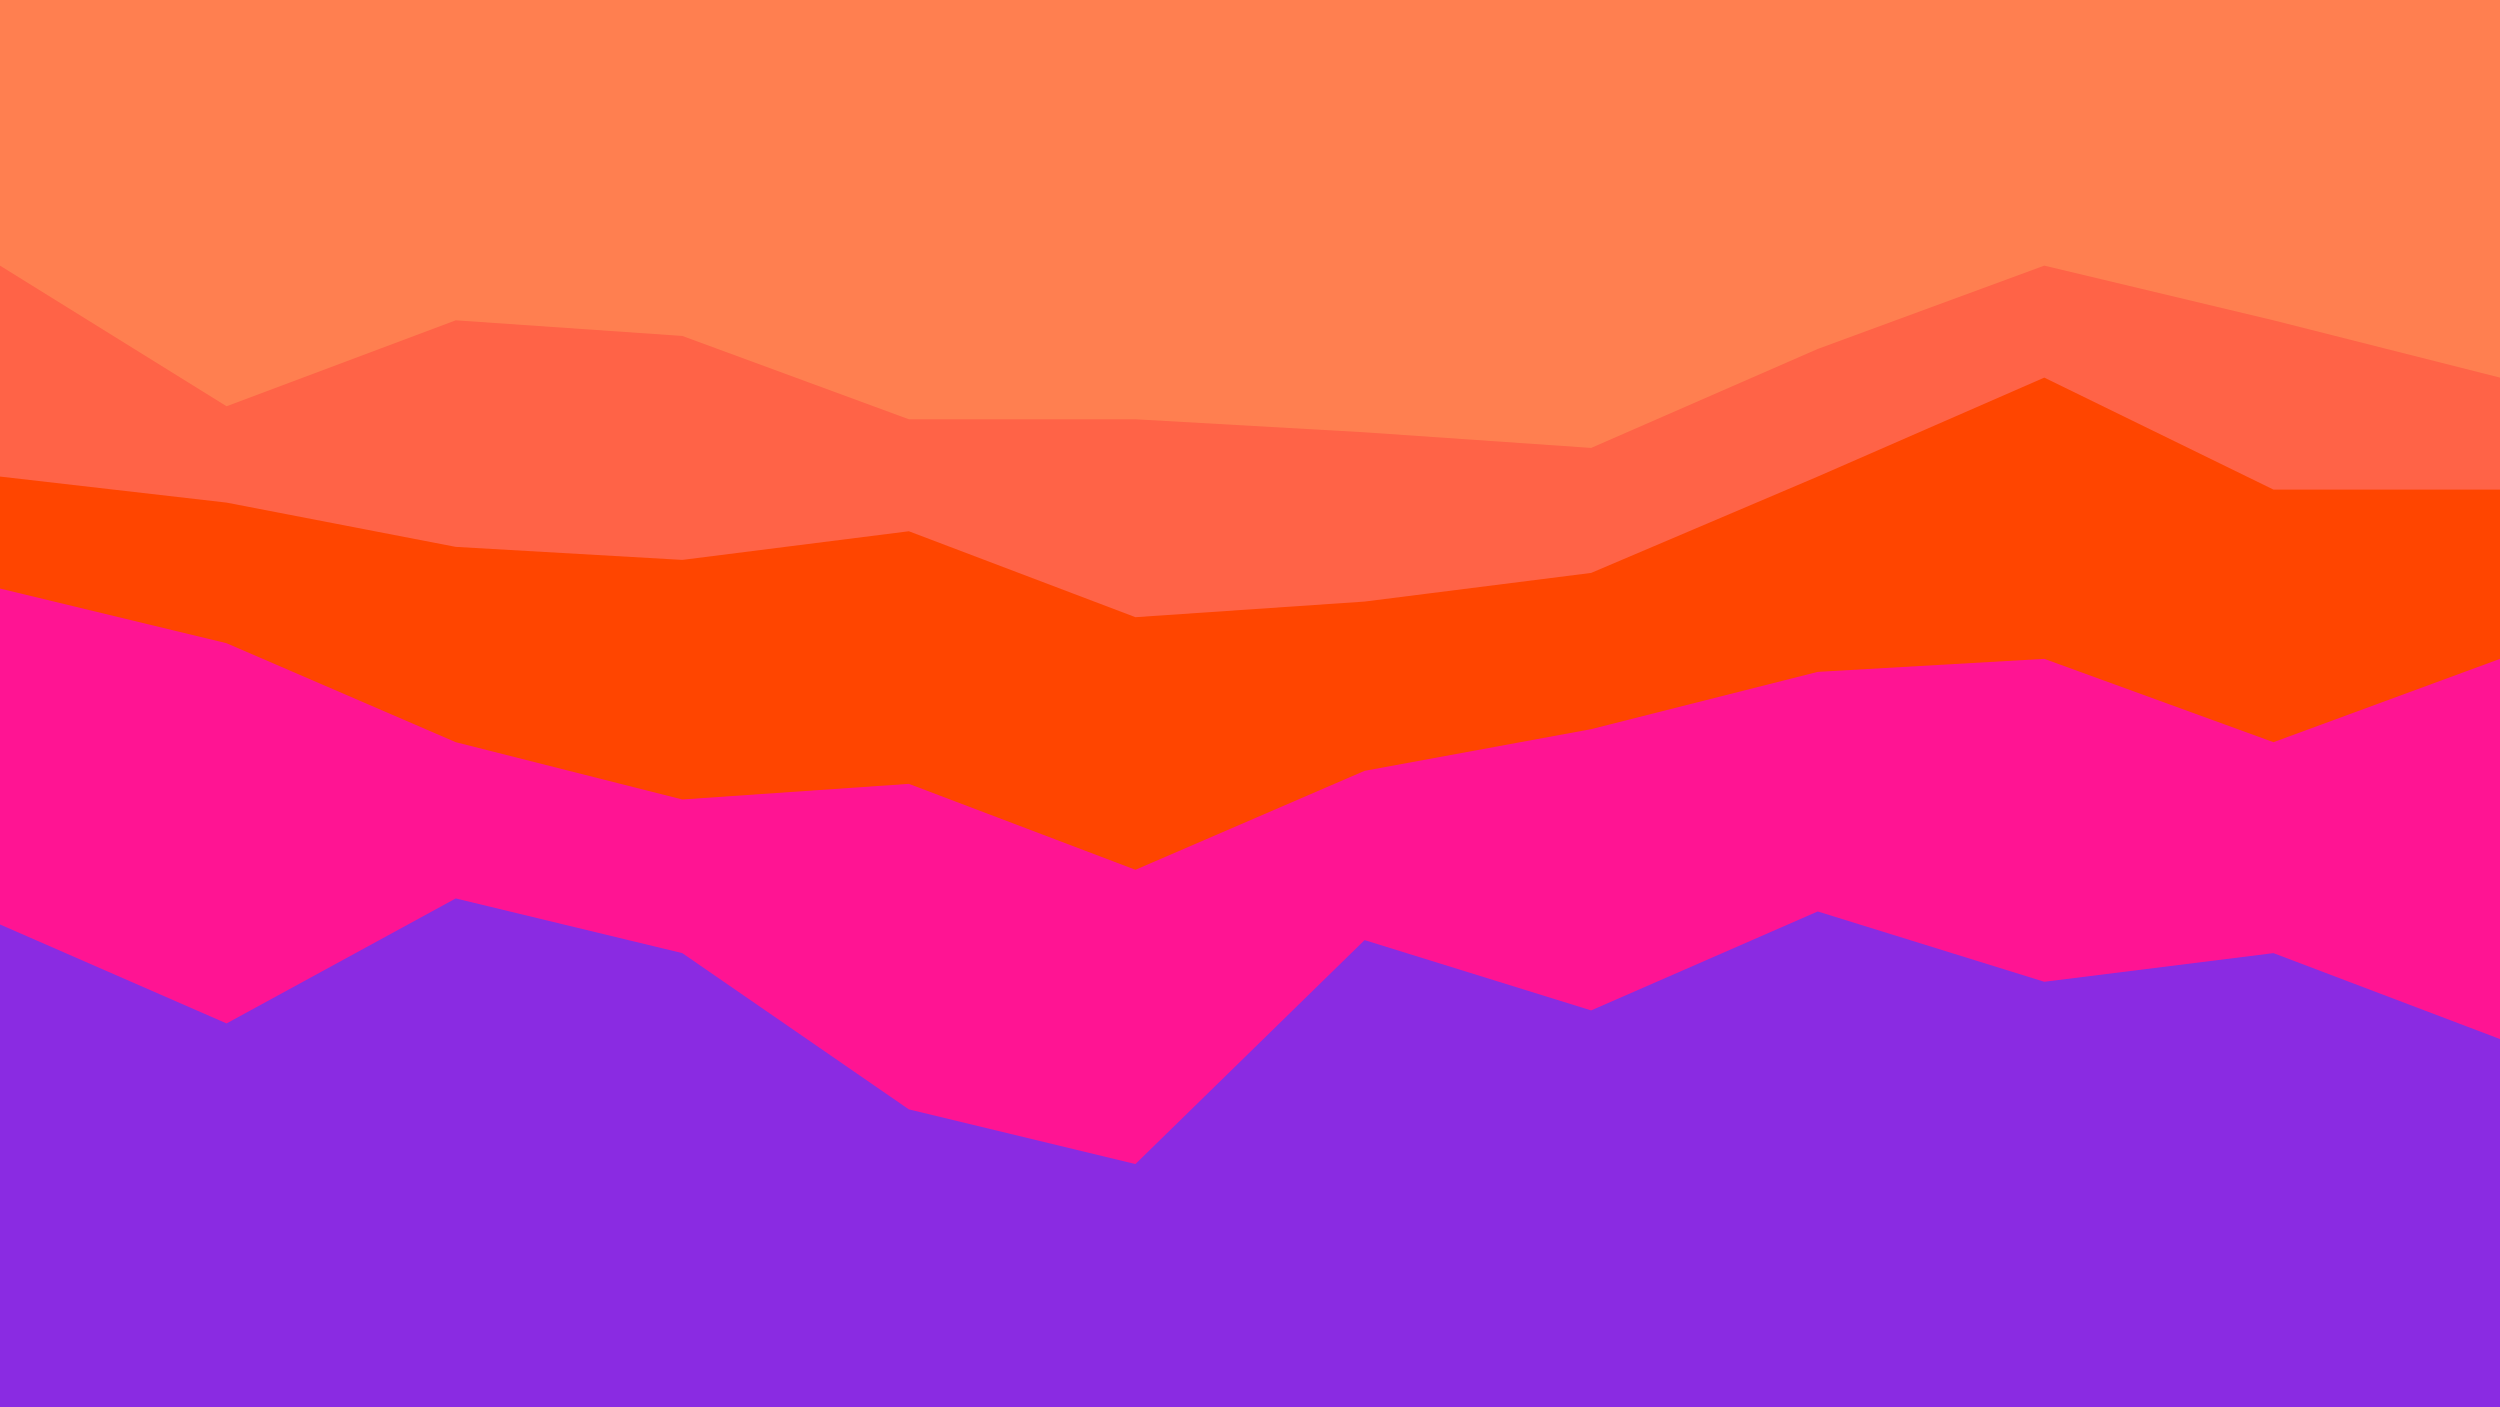
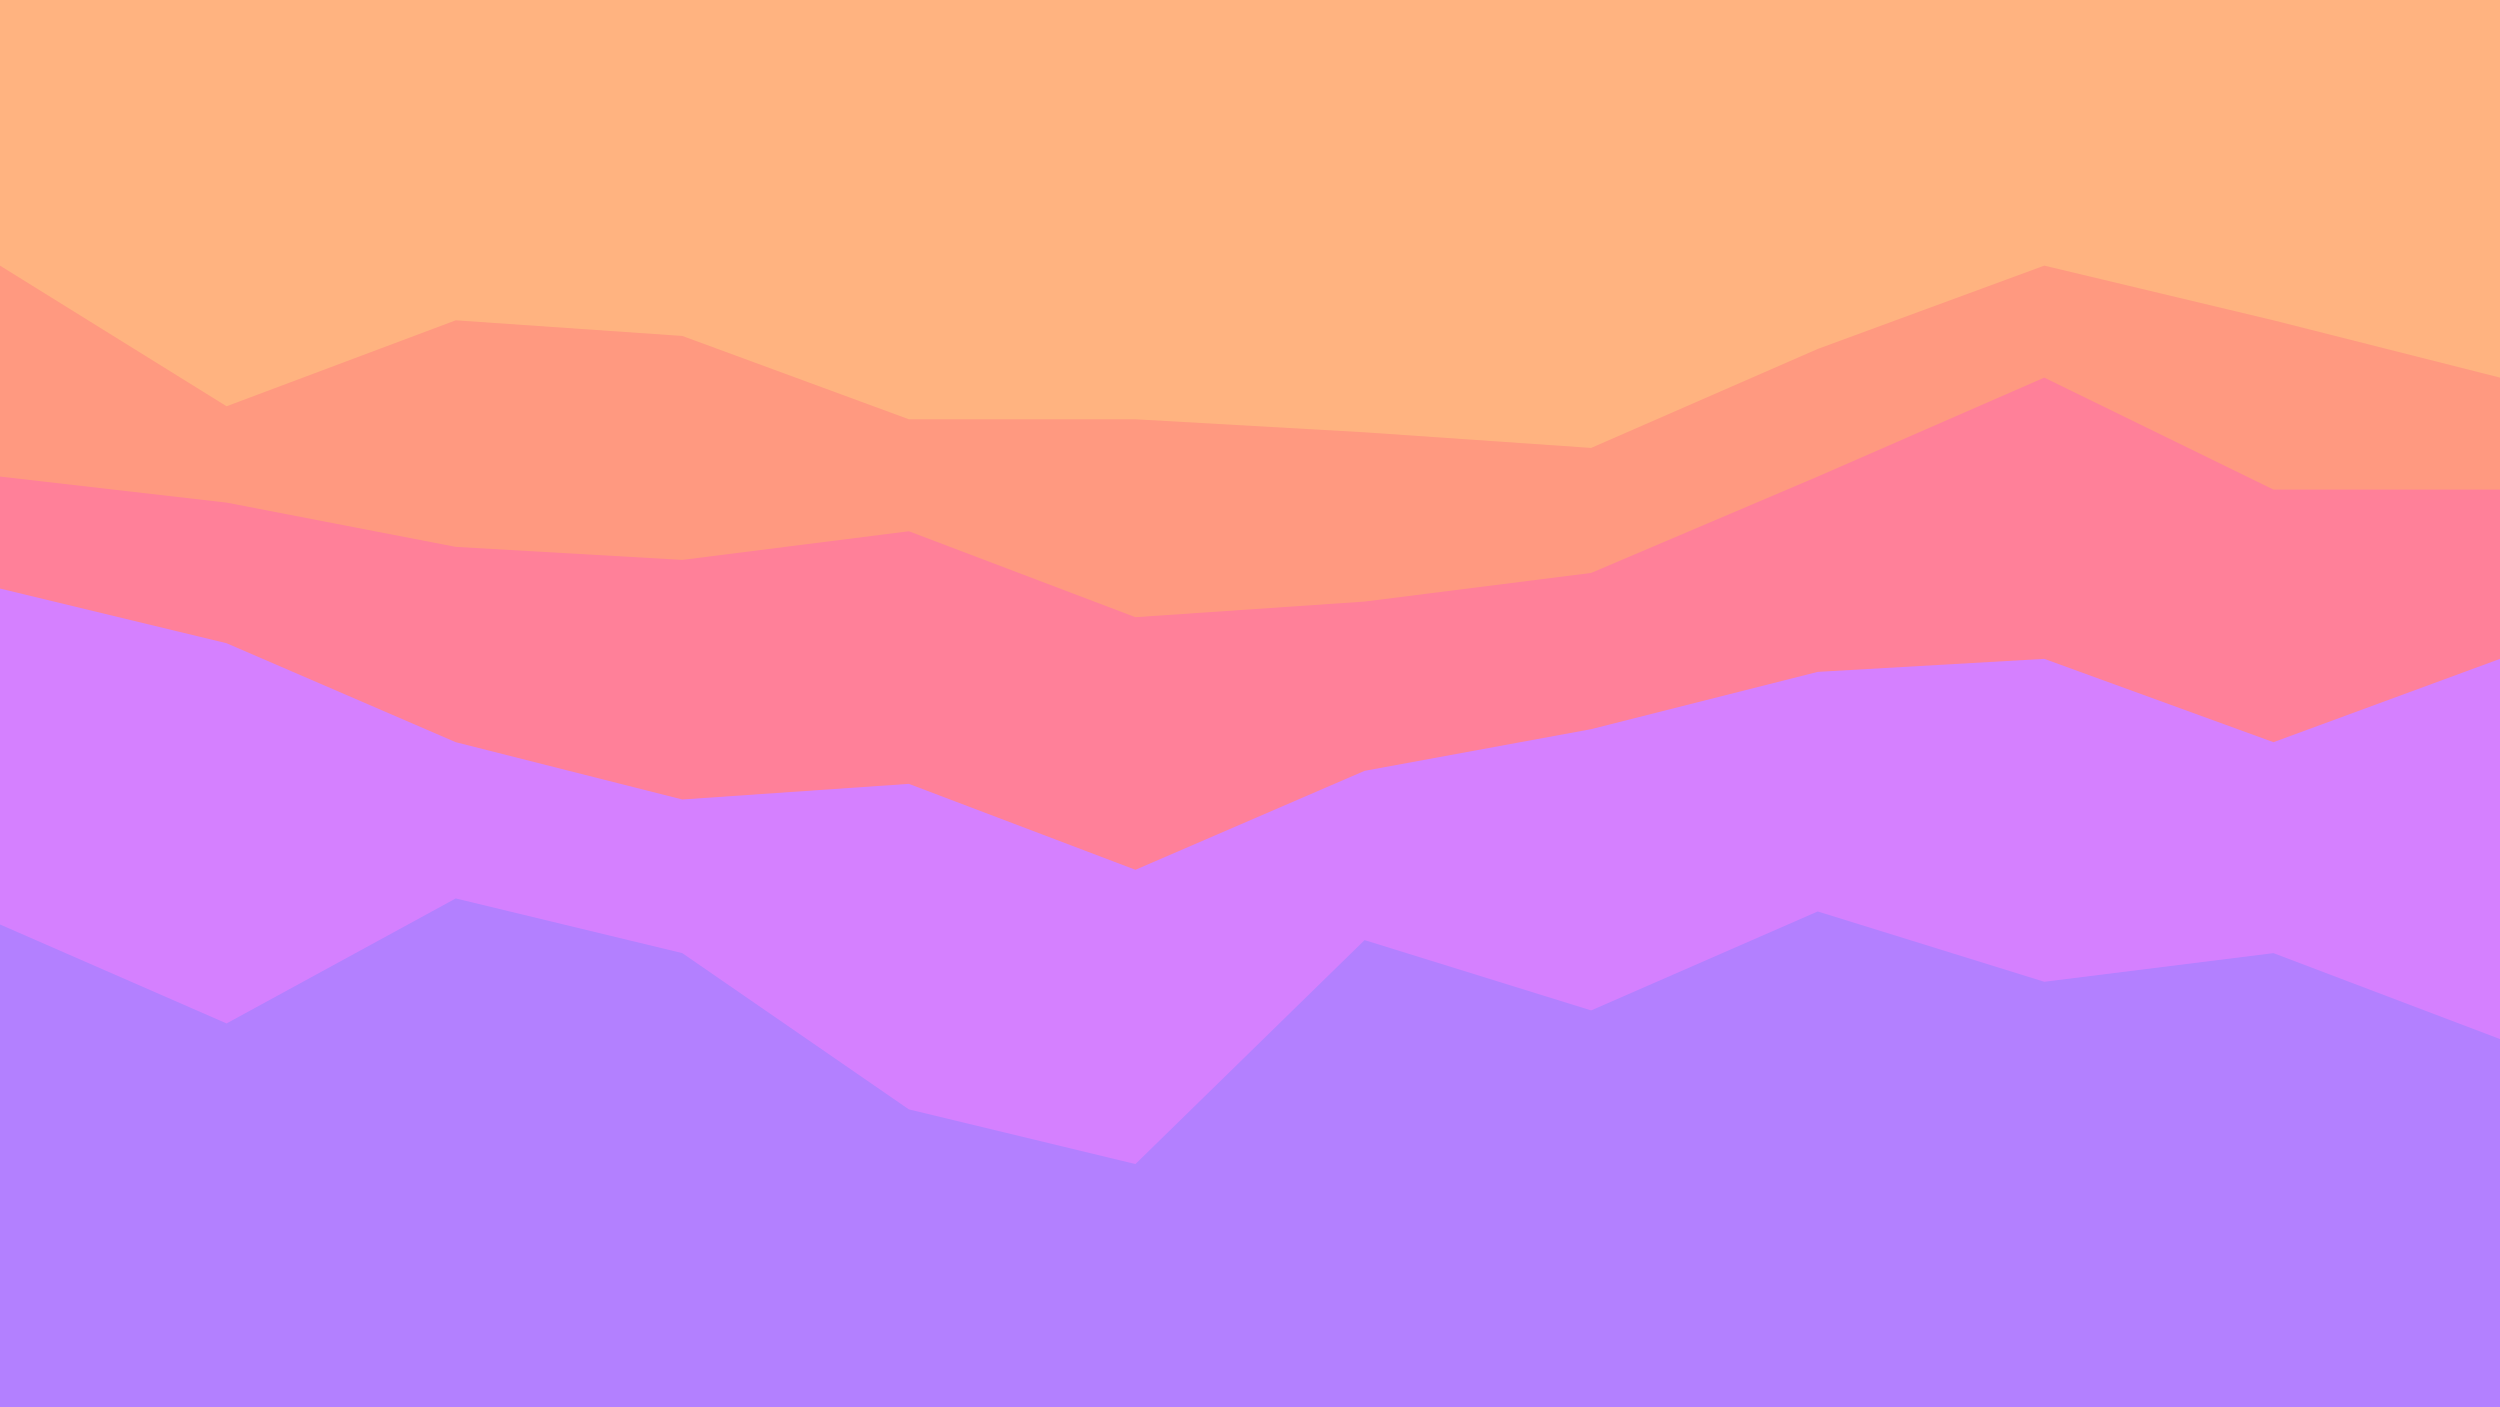
<svg xmlns="http://www.w3.org/2000/svg" id="visual" viewBox="0 0 960 540" width="960" height="540" version="1.1">
-   <path d="M0 104L87 158L175 125L262 131L349 163L436 163L524 168L611 174L698 136L785 104L873 125L960 147L960 0L873 0L785 0L698 0L611 0L524 0L436 0L349 0L262 0L175 0L87 0L0 0Z" fill="#ff7f50" />
-   <path d="M0 185L87 195L175 212L262 217L349 206L436 239L524 233L611 222L698 185L785 147L873 190L960 190L960 145L873 123L785 102L698 134L611 172L524 166L436 161L349 161L262 129L175 123L87 156L0 102Z" fill="#ff6347" />
-   <path d="M0 228L87 249L175 287L262 309L349 303L436 336L524 298L611 282L698 260L785 255L873 287L960 255L960 188L873 188L785 145L698 183L611 220L524 231L436 237L349 204L262 215L175 210L87 193L0 183Z" fill="#ff4500" />
-   <path d="M0 357L87 395L175 347L262 368L349 428L436 449L524 363L611 390L698 352L785 379L873 368L960 401L960 253L873 285L785 253L698 258L611 280L524 296L436 334L349 301L262 307L175 285L87 247L0 226Z" fill="#ff1493" />
-   <path d="M0 541L87 541L175 541L262 541L349 541L436 541L524 541L611 541L698 541L785 541L873 541L960 541L960 399L873 366L785 377L698 350L611 388L524 361L436 447L349 426L262 366L175 345L87 393L0 355Z" fill="#8a2be2" />
+   <path d="M0 104L87 158L175 125L262 131L349 163L436 163L524 168L611 174L698 136L785 104L873 125L960 147L960 0L873 0L785 0L698 0L611 0L524 0L436 0L349 0L262 0L175 0L87 0L0 0Z" fill="#ffb380" />
+   <path d="M0 185L87 195L175 212L262 217L349 206L436 239L524 233L611 222L698 185L785 147L873 190L960 190L960 145L873 123L785 102L698 134L611 172L524 166L436 161L349 161L262 129L175 123L87 156L0 102Z" fill="#ff9980" />
+   <path d="M0 228L87 249L175 287L262 309L349 303L436 336L524 298L611 282L698 260L785 255L873 287L960 255L960 188L873 188L785 145L698 183L611 220L524 231L436 237L349 204L262 215L175 210L87 193L0 183Z" fill="#ff8099" />
+   <path d="M0 357L87 395L175 347L262 368L349 428L436 449L524 363L611 390L698 352L785 379L873 368L960 401L960 253L873 285L785 253L698 258L611 280L524 296L436 334L349 301L262 307L175 285L87 247L0 226Z" fill="#d580ff" />
+   <path d="M0 541L87 541L175 541L262 541L349 541L436 541L524 541L611 541L698 541L785 541L873 541L960 541L960 399L873 366L785 377L698 350L611 388L524 361L436 447L349 426L262 366L175 345L87 393L0 355Z" fill="#b380ff" />
</svg>
